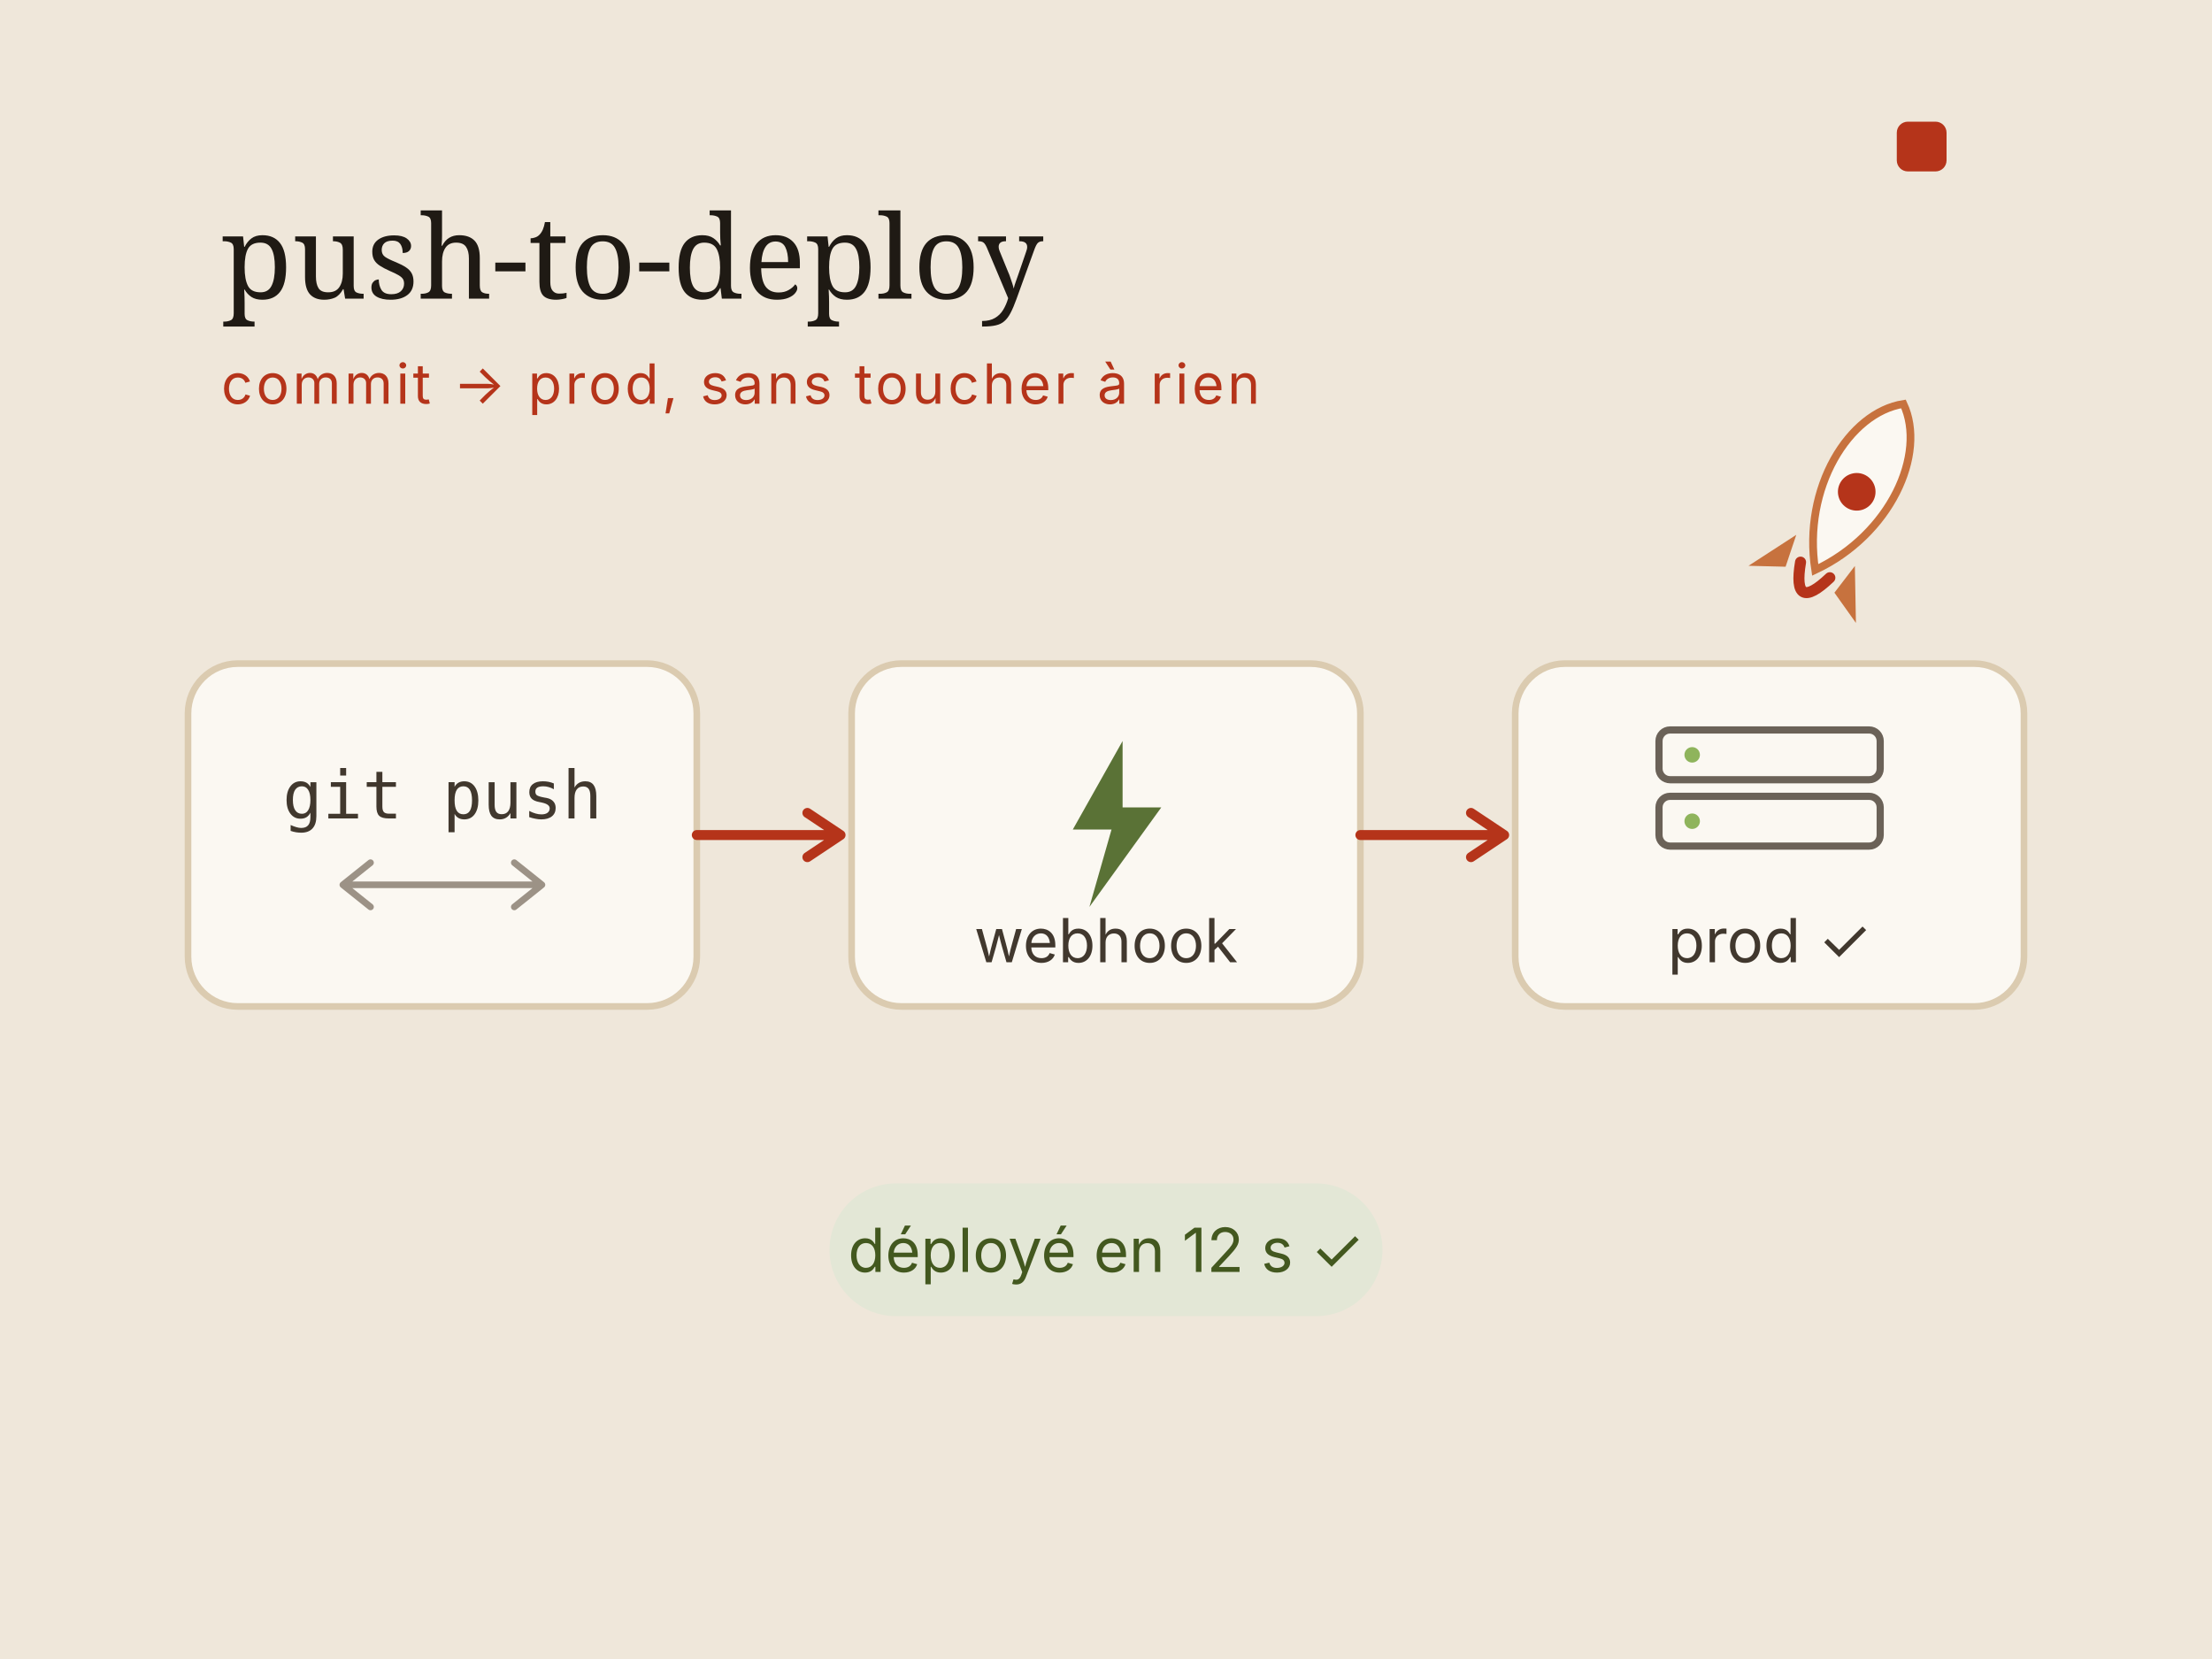
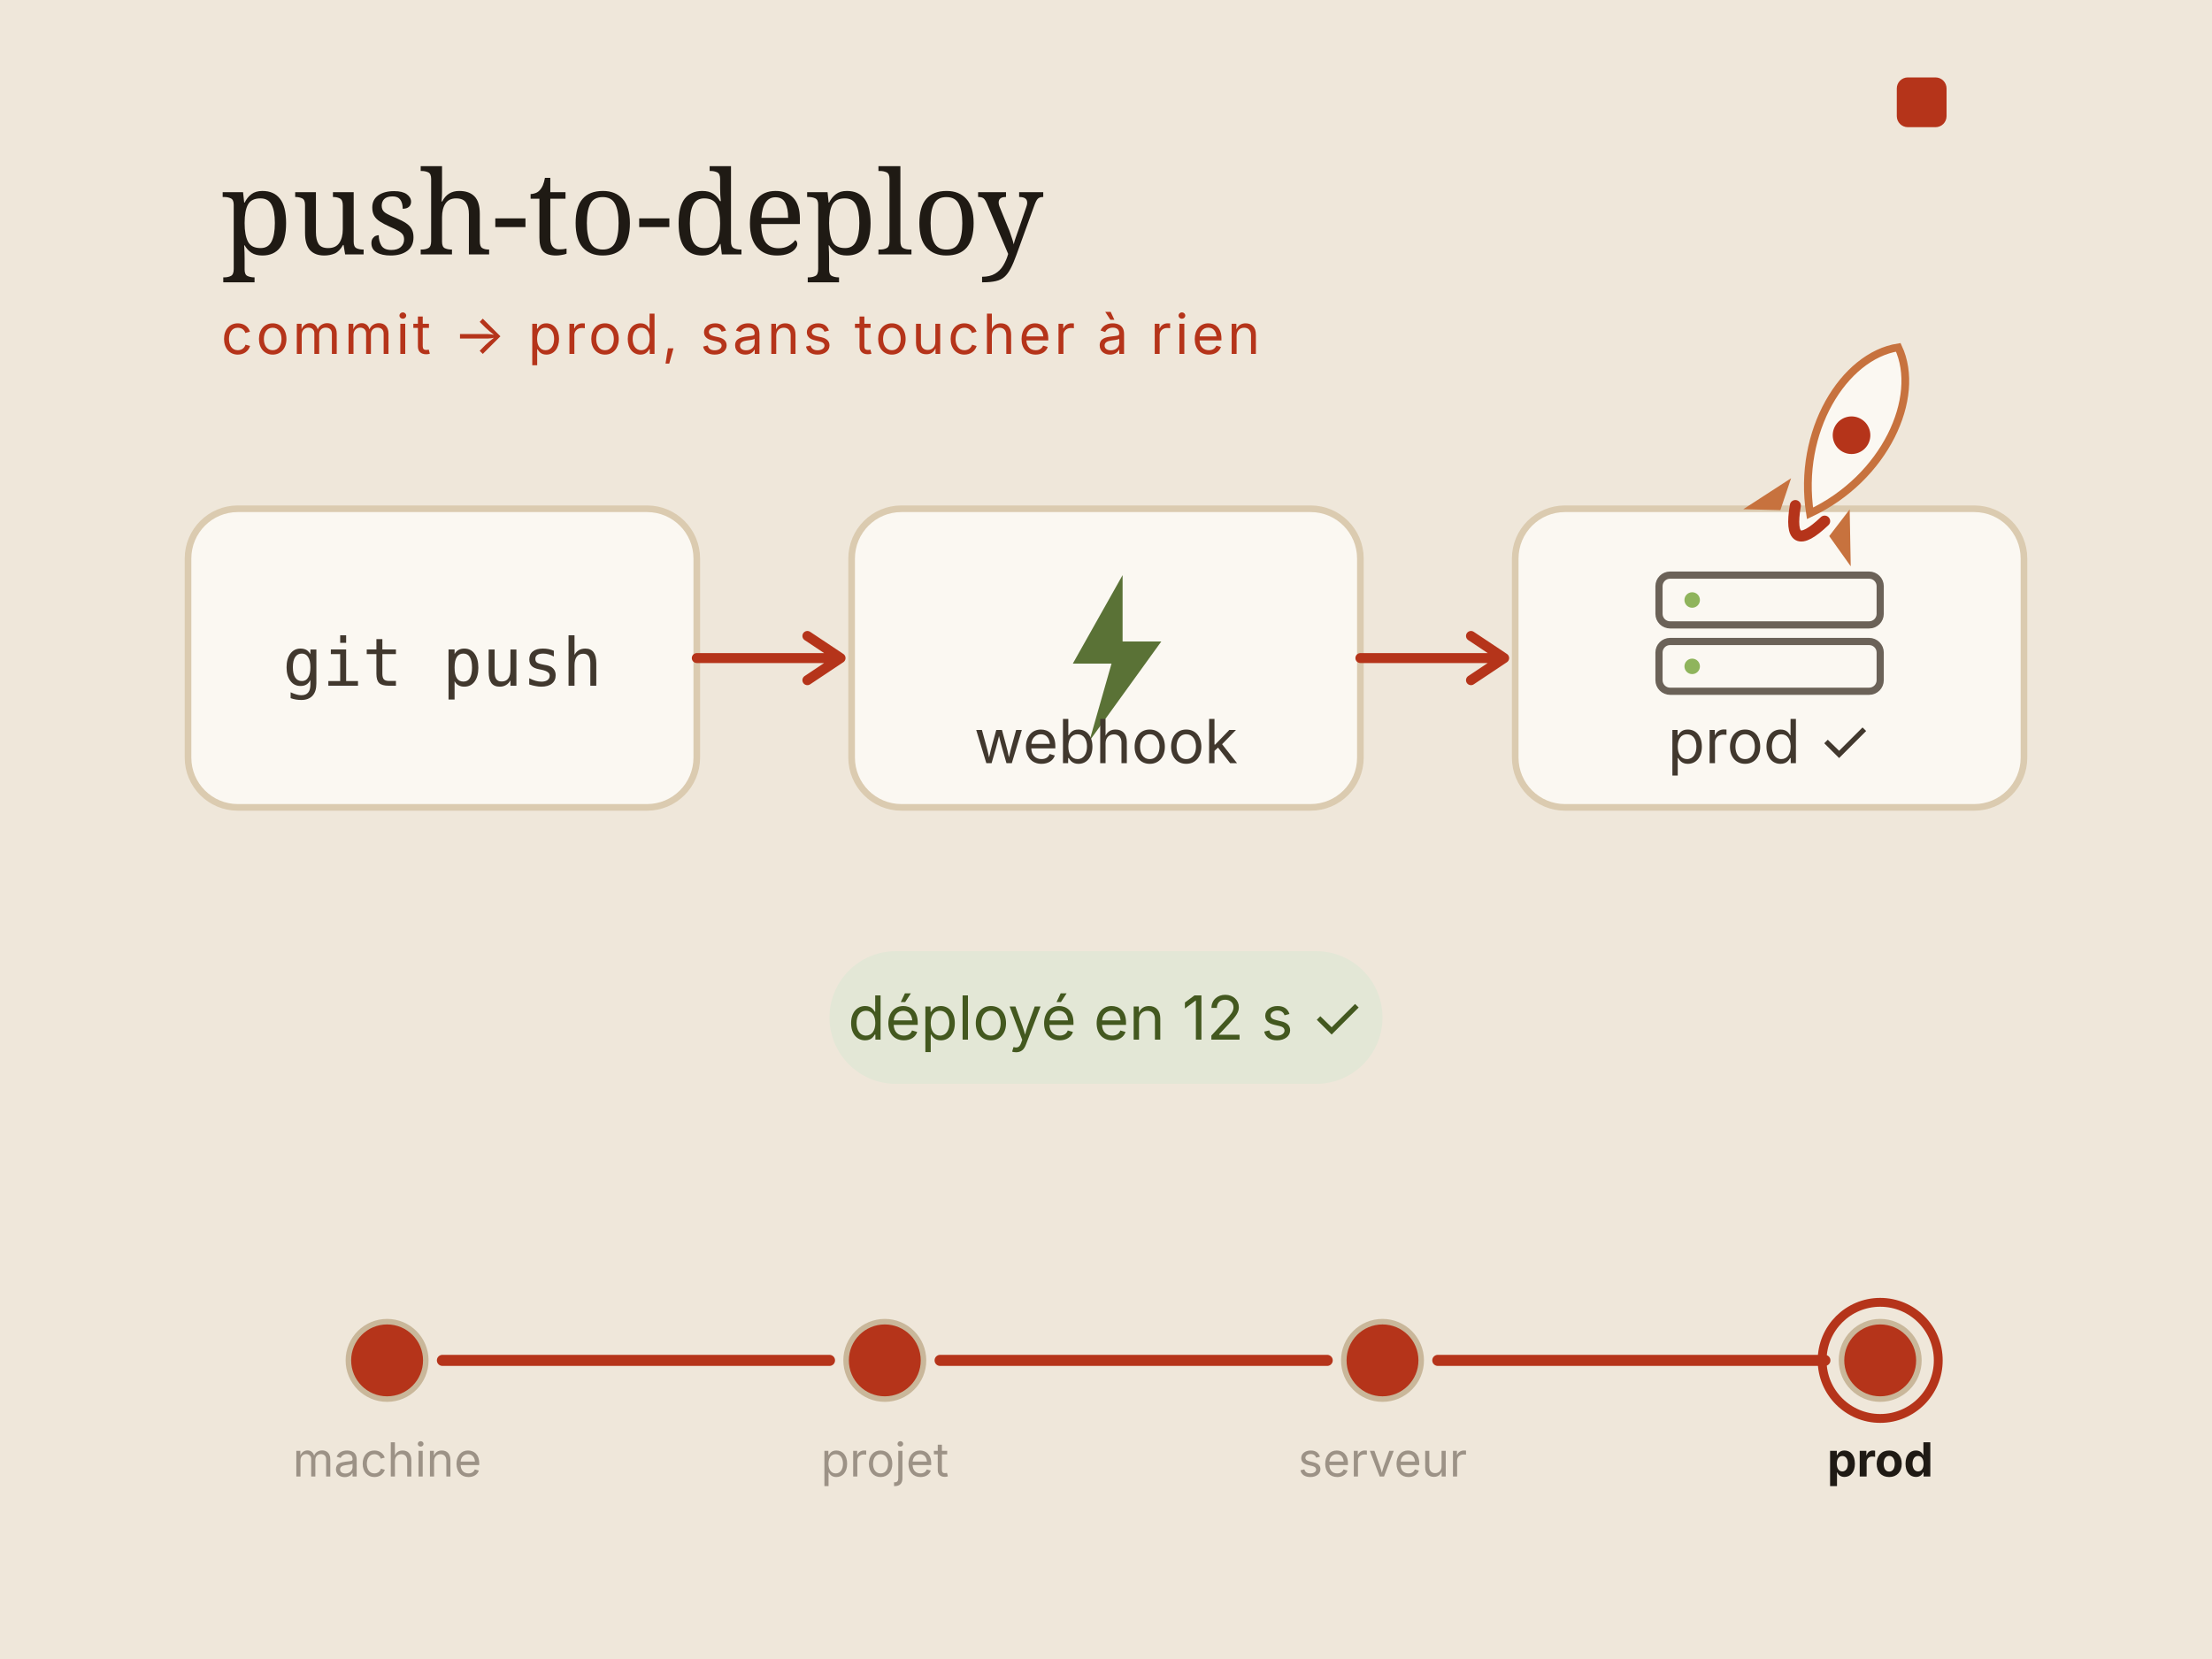
<svg xmlns="http://www.w3.org/2000/svg" viewBox="0 0 400 300" role="img" aria-label="push-to-deploy">
  <rect width="400" height="300" fill="#EFE7DA" />
-   <text x="40" y="54" font-family="Georgia, 'DM Serif Display', serif" font-size="21" fill="#1F1A14">push-to-deploy</text>
-   <text x="40" y="73" font-family="Inter, system-ui, sans-serif" font-size="10" letter-spacing="0.06em" fill="#B5341A">commit → prod, sans toucher à rien</text>
+   <text x="40" y="46" font-family="Georgia, 'DM Serif Display', serif" font-size="21" fill="#1F1A14">push-to-deploy</text>
+   <text x="40" y="64" font-family="Inter, system-ui, sans-serif" font-size="10" letter-spacing="0.06em" fill="#B5341A">commit → prod, sans toucher à rien</text>
  <g>
-     <rect x="34" y="120" width="92" height="62" rx="9" fill="#FBF8F2" stroke="#DBCBB0" stroke-width="1.2" />
-     <text x="80" y="148" text-anchor="middle" font-family="ui-monospace, Menlo, monospace" font-size="12" fill="#41382E">git push</text>
-     <path d="M62 160 h36 M62 160 l5 -4 m-5 4 l5 4 M98 160 l-5 -4 m5 4 l-5 4" stroke="#9C9286" stroke-width="1.2" fill="none" stroke-linecap="round" />
+     <rect x="34" y="92" width="92" height="54" rx="9" fill="#FBF8F2" stroke="#DBCBB0" stroke-width="1.2" />
+     <text x="80" y="124" text-anchor="middle" font-family="ui-monospace, Menlo, monospace" font-size="12" fill="#41382E">git push</text>
  </g>
-   <path d="M126 151 h26 m0 0 l-6 -4 m6 4 l-6 4" stroke="#B5341A" stroke-width="1.8" fill="none" stroke-linecap="round" stroke-linejoin="round" />
+   <path d="M126 119 h26 m0 0 l-6 -4 m6 4 l-6 4" stroke="#B5341A" stroke-width="1.8" fill="none" stroke-linecap="round" stroke-linejoin="round" />
  <g>
-     <rect x="154" y="120" width="92" height="62" rx="9" fill="#FBF8F2" stroke="#DBCBB0" stroke-width="1.2" />
-     <path d="M203 134 l-9 16 h7 l-4 14 13 -18 h-7 z" fill="#5A7236" />
-     <text x="200" y="174" text-anchor="middle" font-family="Inter, system-ui, sans-serif" font-size="11" fill="#41382E">webhook</text>
+     <rect x="154" y="92" width="92" height="54" rx="9" fill="#FBF8F2" stroke="#DBCBB0" stroke-width="1.2" />
+     <path d="M203 104 l-9 16 h7 l-4 14 13 -18 h-7 z" fill="#5A7236" />
+     <text x="200" y="138" text-anchor="middle" font-family="Inter, system-ui, sans-serif" font-size="11" fill="#41382E">webhook</text>
  </g>
-   <path d="M246 151 h26 m0 0 l-6 -4 m6 4 l-6 4" stroke="#B5341A" stroke-width="1.8" fill="none" stroke-linecap="round" stroke-linejoin="round" />
+   <path d="M246 119 h26 m0 0 l-6 -4 m6 4 l-6 4" stroke="#B5341A" stroke-width="1.8" fill="none" stroke-linecap="round" stroke-linejoin="round" />
  <g>
-     <rect x="274" y="120" width="92" height="62" rx="9" fill="#FBF8F2" stroke="#DBCBB0" stroke-width="1.2" />
+     <rect x="274" y="92" width="92" height="54" rx="9" fill="#FBF8F2" stroke="#DBCBB0" stroke-width="1.2" />
    <g stroke="#6B6258" stroke-width="1.3" fill="none">
-       <rect x="300" y="132" width="40" height="9" rx="2" />
-       <rect x="300" y="144" width="40" height="9" rx="2" />
+       <rect x="300" y="104" width="40" height="9" rx="2" />
+       <rect x="300" y="116" width="40" height="9" rx="2" />
    </g>
-     <circle cx="306" cy="136.5" r="1.4" fill="#8FB45C" />
-     <circle cx="306" cy="148.5" r="1.4" fill="#8FB45C" />
-     <text x="320" y="174" text-anchor="middle" font-family="Inter, system-ui, sans-serif" font-size="11" fill="#41382E">prod ✓</text>
+     <circle cx="306" cy="108.5" r="1.4" fill="#8FB45C" />
+     <circle cx="306" cy="120.5" r="1.4" fill="#8FB45C" />
+     <text x="320" y="138" text-anchor="middle" font-family="Inter, system-ui, sans-serif" font-size="11" fill="#41382E">prod ✓</text>
  </g>
-   <g transform="rotate(28 332 96)">
-     <path d="M332 70 c8 6 9 22 0 34 c-9 -12 -8 -28 0 -34 z" fill="#FBF8F2" stroke="#C7723E" stroke-width="1.4" />
-     <circle cx="332" cy="88" r="3.4" fill="#B5341A" />
-     <path d="M326 100 l-5 9 6 -3 z M338 100 l5 9 -6 -3 z" fill="#C7723E" />
-     <path d="M329 104 q3 9 6 0" fill="none" stroke="#B5341A" stroke-width="2" stroke-linecap="round" />
+   <g transform="rotate(28 332 84)">
+     <path d="M332 60 c8 6 9 22 0 34 c-9 -12 -8 -28 0 -34 z" fill="#FBF8F2" stroke="#C7723E" stroke-width="1.4" />
+     <circle cx="332" cy="78" r="3.4" fill="#B5341A" />
+     <path d="M326 90 l-5 9 6 -3 z M338 90 l5 9 -6 -3 z" fill="#C7723E" />
+     <path d="M329 94 q3 9 6 0" fill="none" stroke="#B5341A" stroke-width="2" stroke-linecap="round" />
  </g>
  <g>
-     <rect x="150" y="214" width="100" height="24" rx="12" fill="#E3E7D6" />
-     <text x="200" y="230" text-anchor="middle" font-family="Inter, system-ui, sans-serif" font-size="11" fill="#43581F">déployé en 12 s ✓</text>
+     <rect x="150" y="172" width="100" height="24" rx="12" fill="#E3E7D6" />
+     <text x="200" y="188" text-anchor="middle" font-family="Inter, system-ui, sans-serif" font-size="11" fill="#43581F">déployé en 12 s ✓</text>
  </g>
-   <rect x="343" y="22" width="9" height="9" rx="2" fill="#B5341A" />
+   <g font-family="Inter, system-ui, sans-serif" font-size="8.5" text-anchor="middle">
+     <line x1="80" y1="246" x2="150" y2="246" stroke="#B5341A" stroke-width="2" stroke-linecap="round" />
+     <line x1="170" y1="246" x2="240" y2="246" stroke="#B5341A" stroke-width="2" stroke-linecap="round" />
+     <line x1="260" y1="246" x2="330" y2="246" stroke="#B5341A" stroke-width="2" stroke-linecap="round" />
+     <circle cx="70" cy="246" r="7" fill="#B5341A" stroke="#C9B79A" stroke-width="1" />
+     <circle cx="160" cy="246" r="7" fill="#B5341A" stroke="#C9B79A" stroke-width="1" />
+     <circle cx="250" cy="246" r="7" fill="#B5341A" stroke="#C9B79A" stroke-width="1" />
+     <circle cx="340" cy="246" r="7" fill="#B5341A" stroke="#C9B79A" stroke-width="1" />
+     <circle cx="340" cy="246" r="10.5" fill="none" stroke="#B5341A" stroke-width="1.6" />
+     <text x="70" y="267" fill="#9C9286">machine</text>
+     <text x="160" y="267" fill="#9C9286">projet</text>
+     <text x="250" y="267" fill="#9C9286">serveur</text>
+     <text x="340" y="267" fill="#1F1A14" font-weight="700">prod</text>
+   </g>
+   <rect x="343" y="14" width="9" height="9" rx="2" fill="#B5341A" />
</svg>
